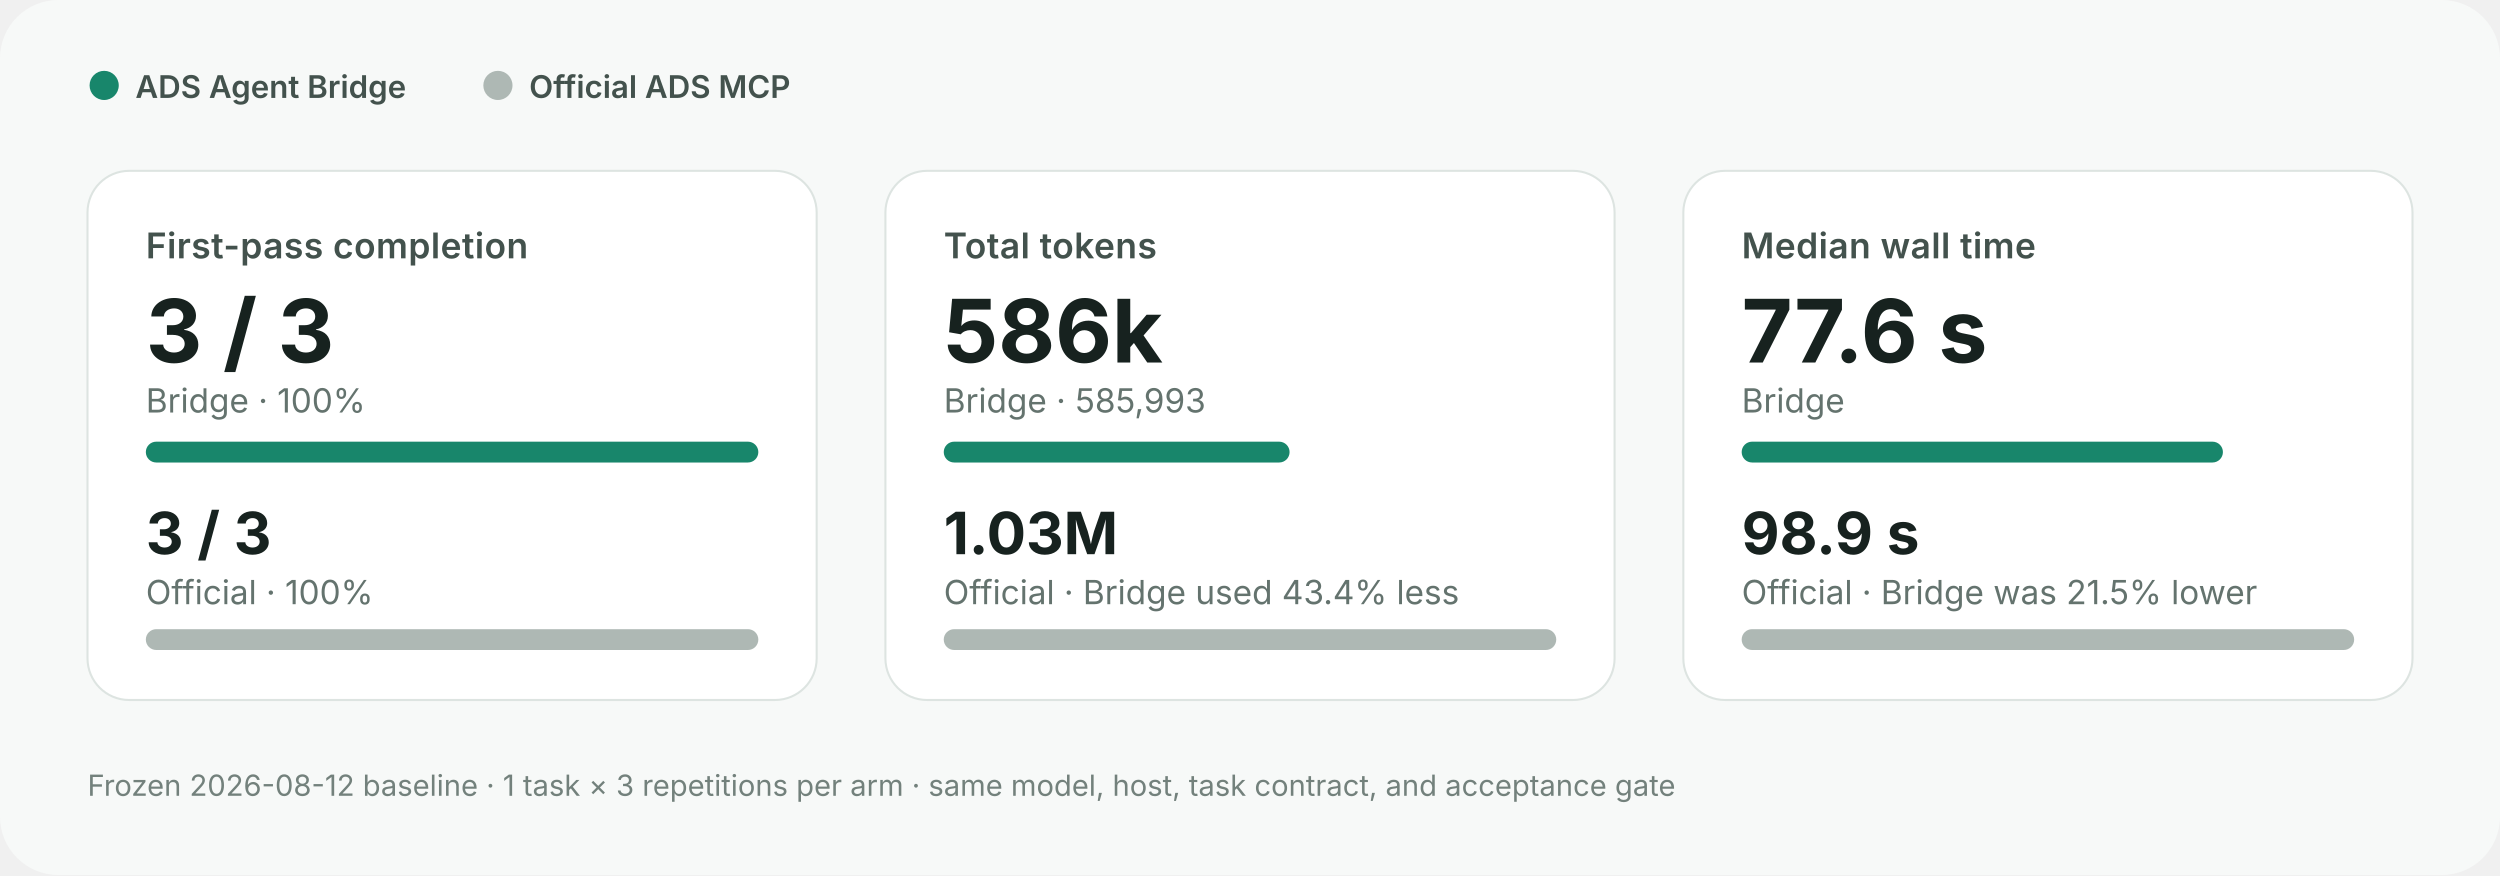
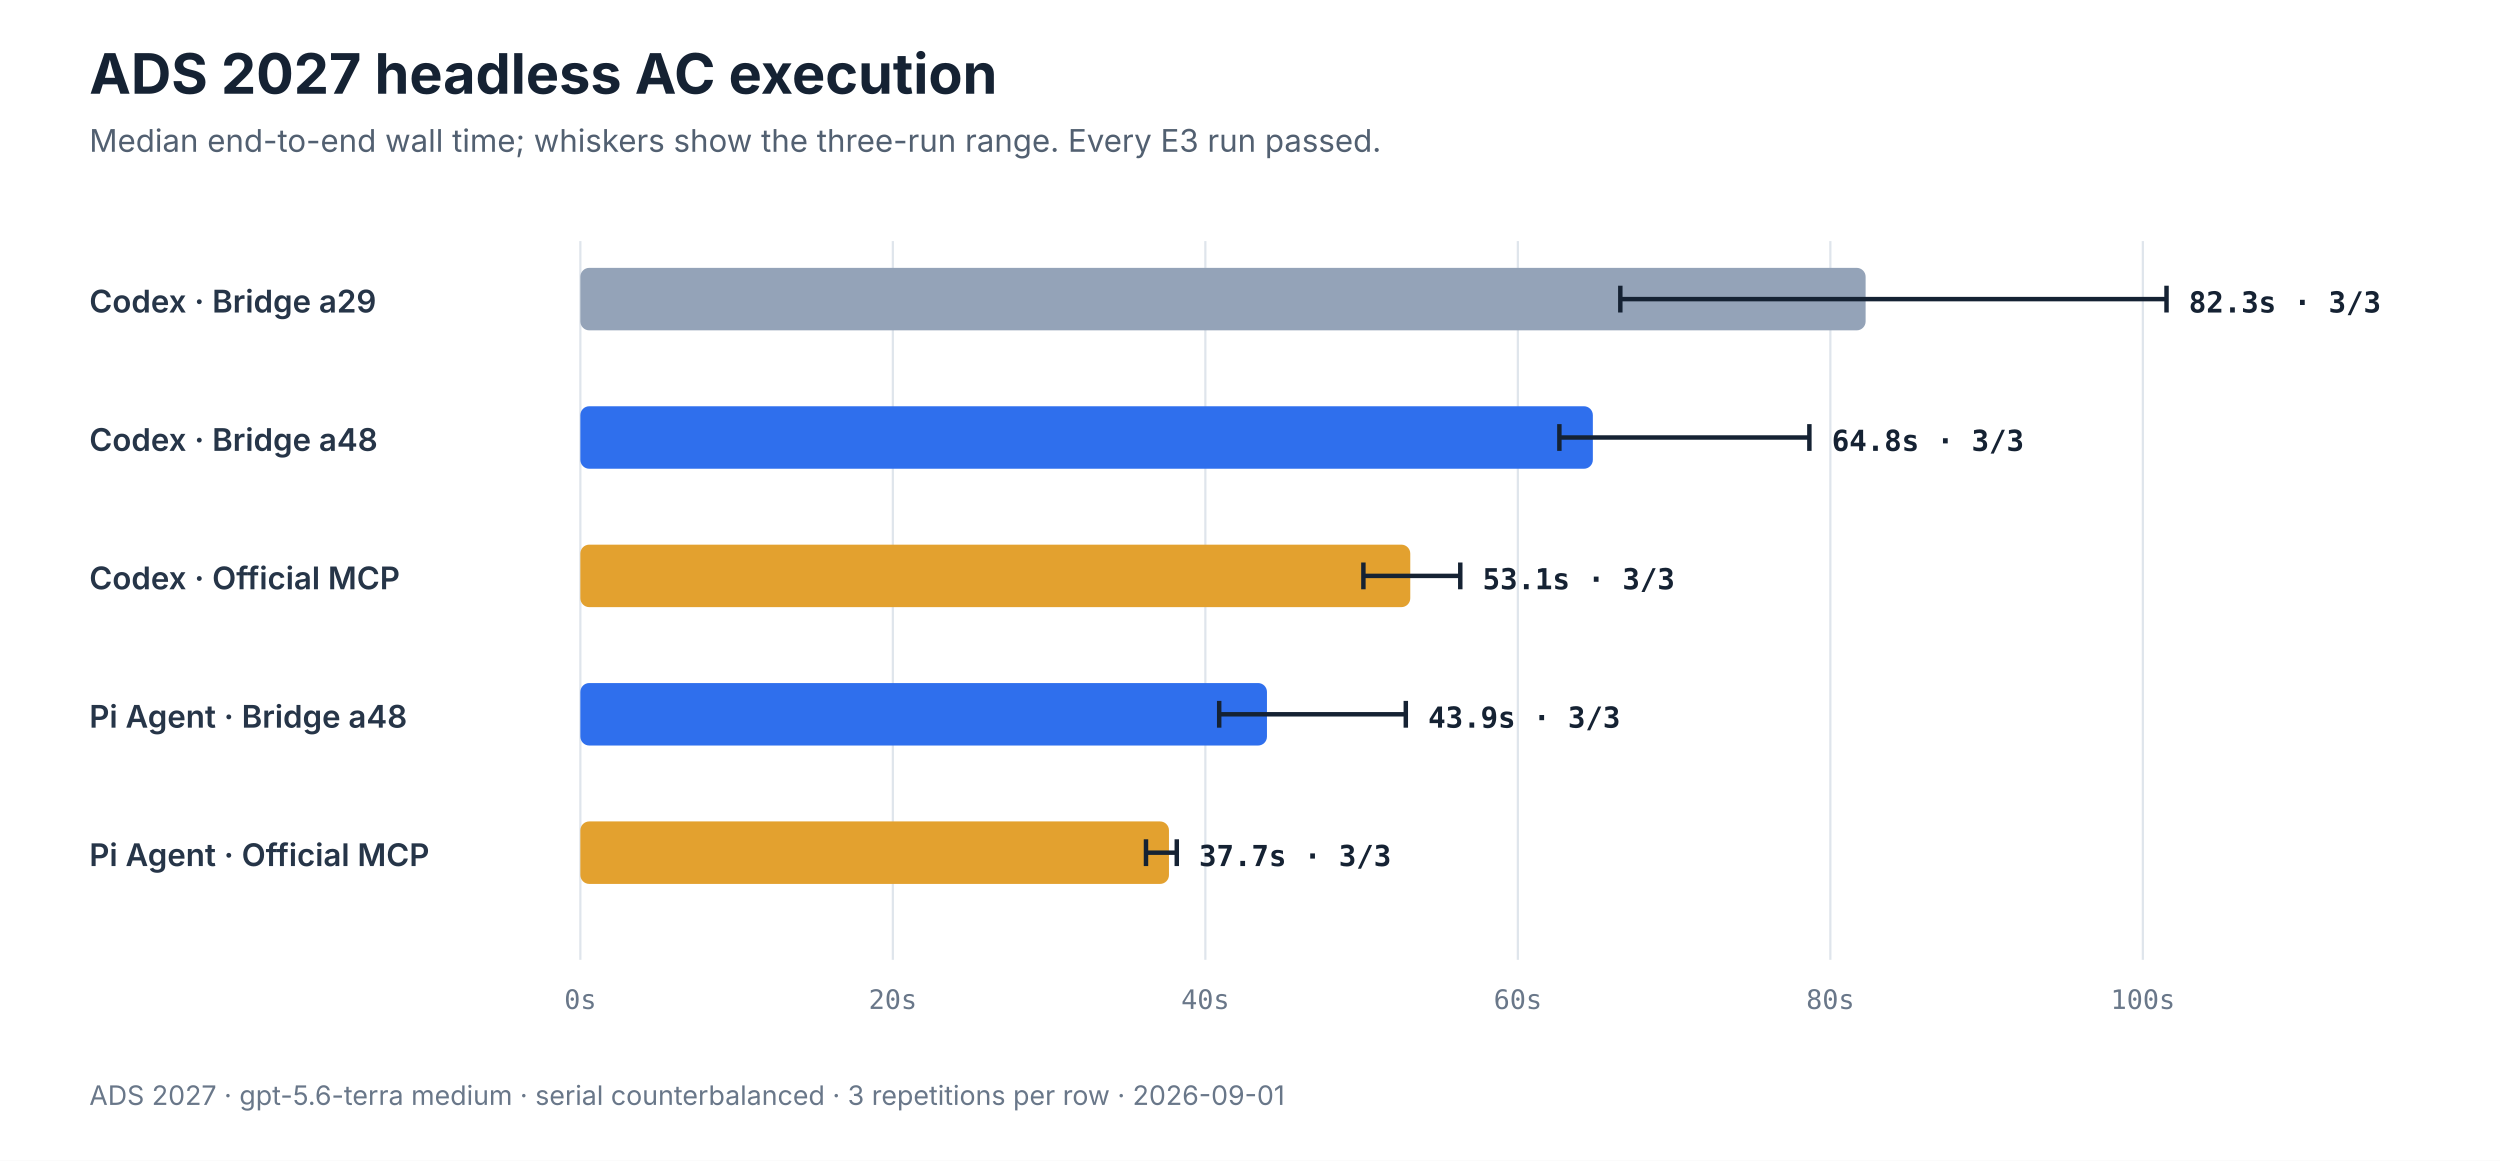
- <svg xmlns="http://www.w3.org/2000/svg" width="1200" height="420" viewBox="0 0 1200 420" role="img" aria-labelledby="title desc">
-   <defs>
-     <style>
-       .label{font:600 17px Inter,Segoe UI,Arial,sans-serif;fill:#43524d;letter-spacing:.2px}
-       .value{font:700 42px Inter,Segoe UI,Arial,sans-serif;fill:#17221f}
-       .note{font:400 16px Inter,Segoe UI,Arial,sans-serif;fill:#64736e}
-       .legend{font:600 15px Inter,Segoe UI,Arial,sans-serif;fill:#43524d}
-       .footer{font:400 14px Inter,Segoe UI,Arial,sans-serif;fill:#73817c}
-     </style>
-   </defs>
-   <rect width="1200" height="420" rx="28" fill="#f7f9f8" />
-   <g transform="translate(42 32)">
-     <circle cx="8" cy="9" r="7" fill="#18866b" />
-     <text x="23" y="15" class="legend">ADS Agent Bridge</text>
-     <circle cx="197" cy="9" r="7" fill="#aeb8b4" />
-     <text x="212" y="15" class="legend">Official ADS MCP</text>
-   </g>
-   <g transform="translate(42 82)">
-     <rect width="350" height="254" rx="20" fill="#ffffff" stroke="#dde4e1" />
-     <text x="28" y="42" class="label">First-pass completion</text>
-     <text x="28" y="92" class="value">3 / 3</text>
-     <text x="28" y="116" class="note">Bridge · 100%</text>
-     <rect x="28" y="130" width="294" height="10" rx="5" fill="#18866b" />
-     <text x="28" y="184" class="value" style="font-size:28px">3 / 3</text>
-     <text x="28" y="208" class="note">Official · 100%</text>
-     <rect x="28" y="220" width="294" height="10" rx="5" fill="#aeb8b4" />
-   </g>
-   <g transform="translate(425 82)">
-     <rect width="350" height="254" rx="20" fill="#ffffff" stroke="#dde4e1" />
-     <text x="28" y="42" class="label">Total tokens</text>
-     <text x="28" y="92" class="value">586k</text>
-     <text x="28" y="116" class="note">Bridge · 585,993</text>
-     <rect x="28" y="130" width="166" height="10" rx="5" fill="#18866b" />
-     <text x="28" y="184" class="value" style="font-size:28px">1.03M</text>
-     <text x="28" y="208" class="note">Official · Bridge used 43.4% less</text>
-     <rect x="28" y="220" width="294" height="10" rx="5" fill="#aeb8b4" />
-   </g>
-   <g transform="translate(808 82)">
-     <rect width="350" height="254" rx="20" fill="#ffffff" stroke="#dde4e1" />
-     <text x="28" y="42" class="label">Median wall time</text>
-     <text x="28" y="92" class="value">77.6 s</text>
-     <text x="28" y="116" class="note">Bridge</text>
-     <rect x="28" y="130" width="231" height="10" rx="5" fill="#18866b" />
-     <text x="28" y="184" class="value" style="font-size:28px">98.9 s</text>
-     <text x="28" y="208" class="note">Official · Bridge was 21.5% lower</text>
-     <rect x="28" y="220" width="294" height="10" rx="5" fill="#aeb8b4" />
-   </g>
-   <text x="42" y="382" class="footer">Frozen 2026-08-12 baseline · 1 task × 3 repetitions per arm · same model, host, task contract, and acceptance gate</text>
+ <svg xmlns="http://www.w3.org/2000/svg" width="1120" height="520" viewBox="0 0 1120 520" role="img" aria-labelledby="title desc">
+   <style>
+     .title{font:700 25px Inter,Segoe UI,sans-serif;fill:#152233}
+     .subtitle{font:14px Inter,Segoe UI,sans-serif;fill:#526071}
+     .label{font:600 14px Inter,Segoe UI,sans-serif;fill:#263548}
+     .value{font:700 13px ui-monospace,SFMono-Regular,Consolas,monospace;fill:#152233}
+     .axis{font:12px ui-monospace,SFMono-Regular,Consolas,monospace;fill:#697789}
+     .note{font:12px Inter,Segoe UI,sans-serif;fill:#697789}
+     .grid{stroke:#dfe5ec;stroke-width:1}
+   </style>
+   <rect width="1120" height="100%" fill="#ffffff" />
+   <text x="40" y="42" class="title" text-anchor="start">ADS 2027 headless AC execution</text>
+   <text x="40" y="68" class="subtitle" text-anchor="start">Median end-to-end wall time; whiskers show the three-run range. Every E3 run passed.</text>
+   <line x1="260.0" y1="108" x2="260.0" y2="430" class="grid" />
+   <text x="260" y="452" class="axis" text-anchor="middle">0s</text>
+   <line x1="400.0" y1="108" x2="400.0" y2="430" class="grid" />
+   <text x="400" y="452" class="axis" text-anchor="middle">20s</text>
+   <line x1="540.0" y1="108" x2="540.0" y2="430" class="grid" />
+   <text x="540" y="452" class="axis" text-anchor="middle">40s</text>
+   <line x1="680.0" y1="108" x2="680.0" y2="430" class="grid" />
+   <text x="680" y="452" class="axis" text-anchor="middle">60s</text>
+   <line x1="820.0" y1="108" x2="820.0" y2="430" class="grid" />
+   <text x="820" y="452" class="axis" text-anchor="middle">80s</text>
+   <line x1="960.0" y1="108" x2="960.0" y2="430" class="grid" />
+   <text x="960" y="452" class="axis" text-anchor="middle">100s</text>
+   <text x="40" y="140" class="label" text-anchor="start">Codex · Bridge a29</text>
+   <rect x="260" y="120" width="575.8" height="28" rx="4" fill="#94a3b8" />
+   <line x1="725.9" y1="134" x2="970.6" y2="134" stroke="#152233" stroke-width="2" />
+   <line x1="725.9" y1="128" x2="725.9" y2="140" stroke="#152233" stroke-width="2" />
+   <line x1="970.6" y1="128" x2="970.6" y2="140" stroke="#152233" stroke-width="2" />
+   <text x="980.591" y="140" class="value" text-anchor="start">82.3s · 3/3</text>
+   <text x="40" y="202" class="label" text-anchor="start">Codex · Bridge a48</text>
+   <rect x="260" y="182" width="453.6" height="28" rx="4" fill="#2f6fed" />
+   <line x1="698.6" y1="196" x2="810.6" y2="196" stroke="#152233" stroke-width="2" />
+   <line x1="698.6" y1="190" x2="698.6" y2="202" stroke="#152233" stroke-width="2" />
+   <line x1="810.6" y1="190" x2="810.6" y2="202" stroke="#152233" stroke-width="2" />
+   <text x="820.648" y="202" class="value" text-anchor="start">64.8s · 3/3</text>
+   <text x="40" y="264" class="label" text-anchor="start">Codex · Official MCP</text>
+   <rect x="260" y="244" width="371.8" height="28" rx="4" fill="#e3a12f" />
+   <line x1="610.8" y1="258" x2="654.2" y2="258" stroke="#152233" stroke-width="2" />
+   <line x1="610.8" y1="252" x2="610.8" y2="264" stroke="#152233" stroke-width="2" />
+   <line x1="654.2" y1="252" x2="654.2" y2="264" stroke="#152233" stroke-width="2" />
+   <text x="664.219" y="264" class="value" text-anchor="start">53.1s · 3/3</text>
+   <text x="40" y="326" class="label" text-anchor="start">Pi Agent · Bridge a48</text>
+   <rect x="260" y="306" width="307.6" height="28" rx="4" fill="#2f6fed" />
+   <line x1="546.2" y1="320" x2="629.8" y2="320" stroke="#152233" stroke-width="2" />
+   <line x1="546.2" y1="314" x2="546.2" y2="326" stroke="#152233" stroke-width="2" />
+   <line x1="629.8" y1="314" x2="629.8" y2="326" stroke="#152233" stroke-width="2" />
+   <text x="639.824" y="326" class="value" text-anchor="start">43.9s · 3/3</text>
+   <text x="40" y="388" class="label" text-anchor="start">Pi Agent · Official MCP</text>
+   <rect x="260" y="368" width="263.7" height="28" rx="4" fill="#e3a12f" />
+   <line x1="513.4" y1="382" x2="527.2" y2="382" stroke="#152233" stroke-width="2" />
+   <line x1="513.4" y1="376" x2="513.4" y2="388" stroke="#152233" stroke-width="2" />
+   <line x1="527.2" y1="376" x2="527.2" y2="388" stroke="#152233" stroke-width="2" />
+   <text x="537.169" y="388" class="value" text-anchor="start">37.7s · 3/3</text>
+   <text x="40" y="495" class="note" text-anchor="start">ADS 2027 · gpt-5.6-terra medium · serial counterbalanced · 3 repetitions per row · 2026-09-01</text>
</svg>
